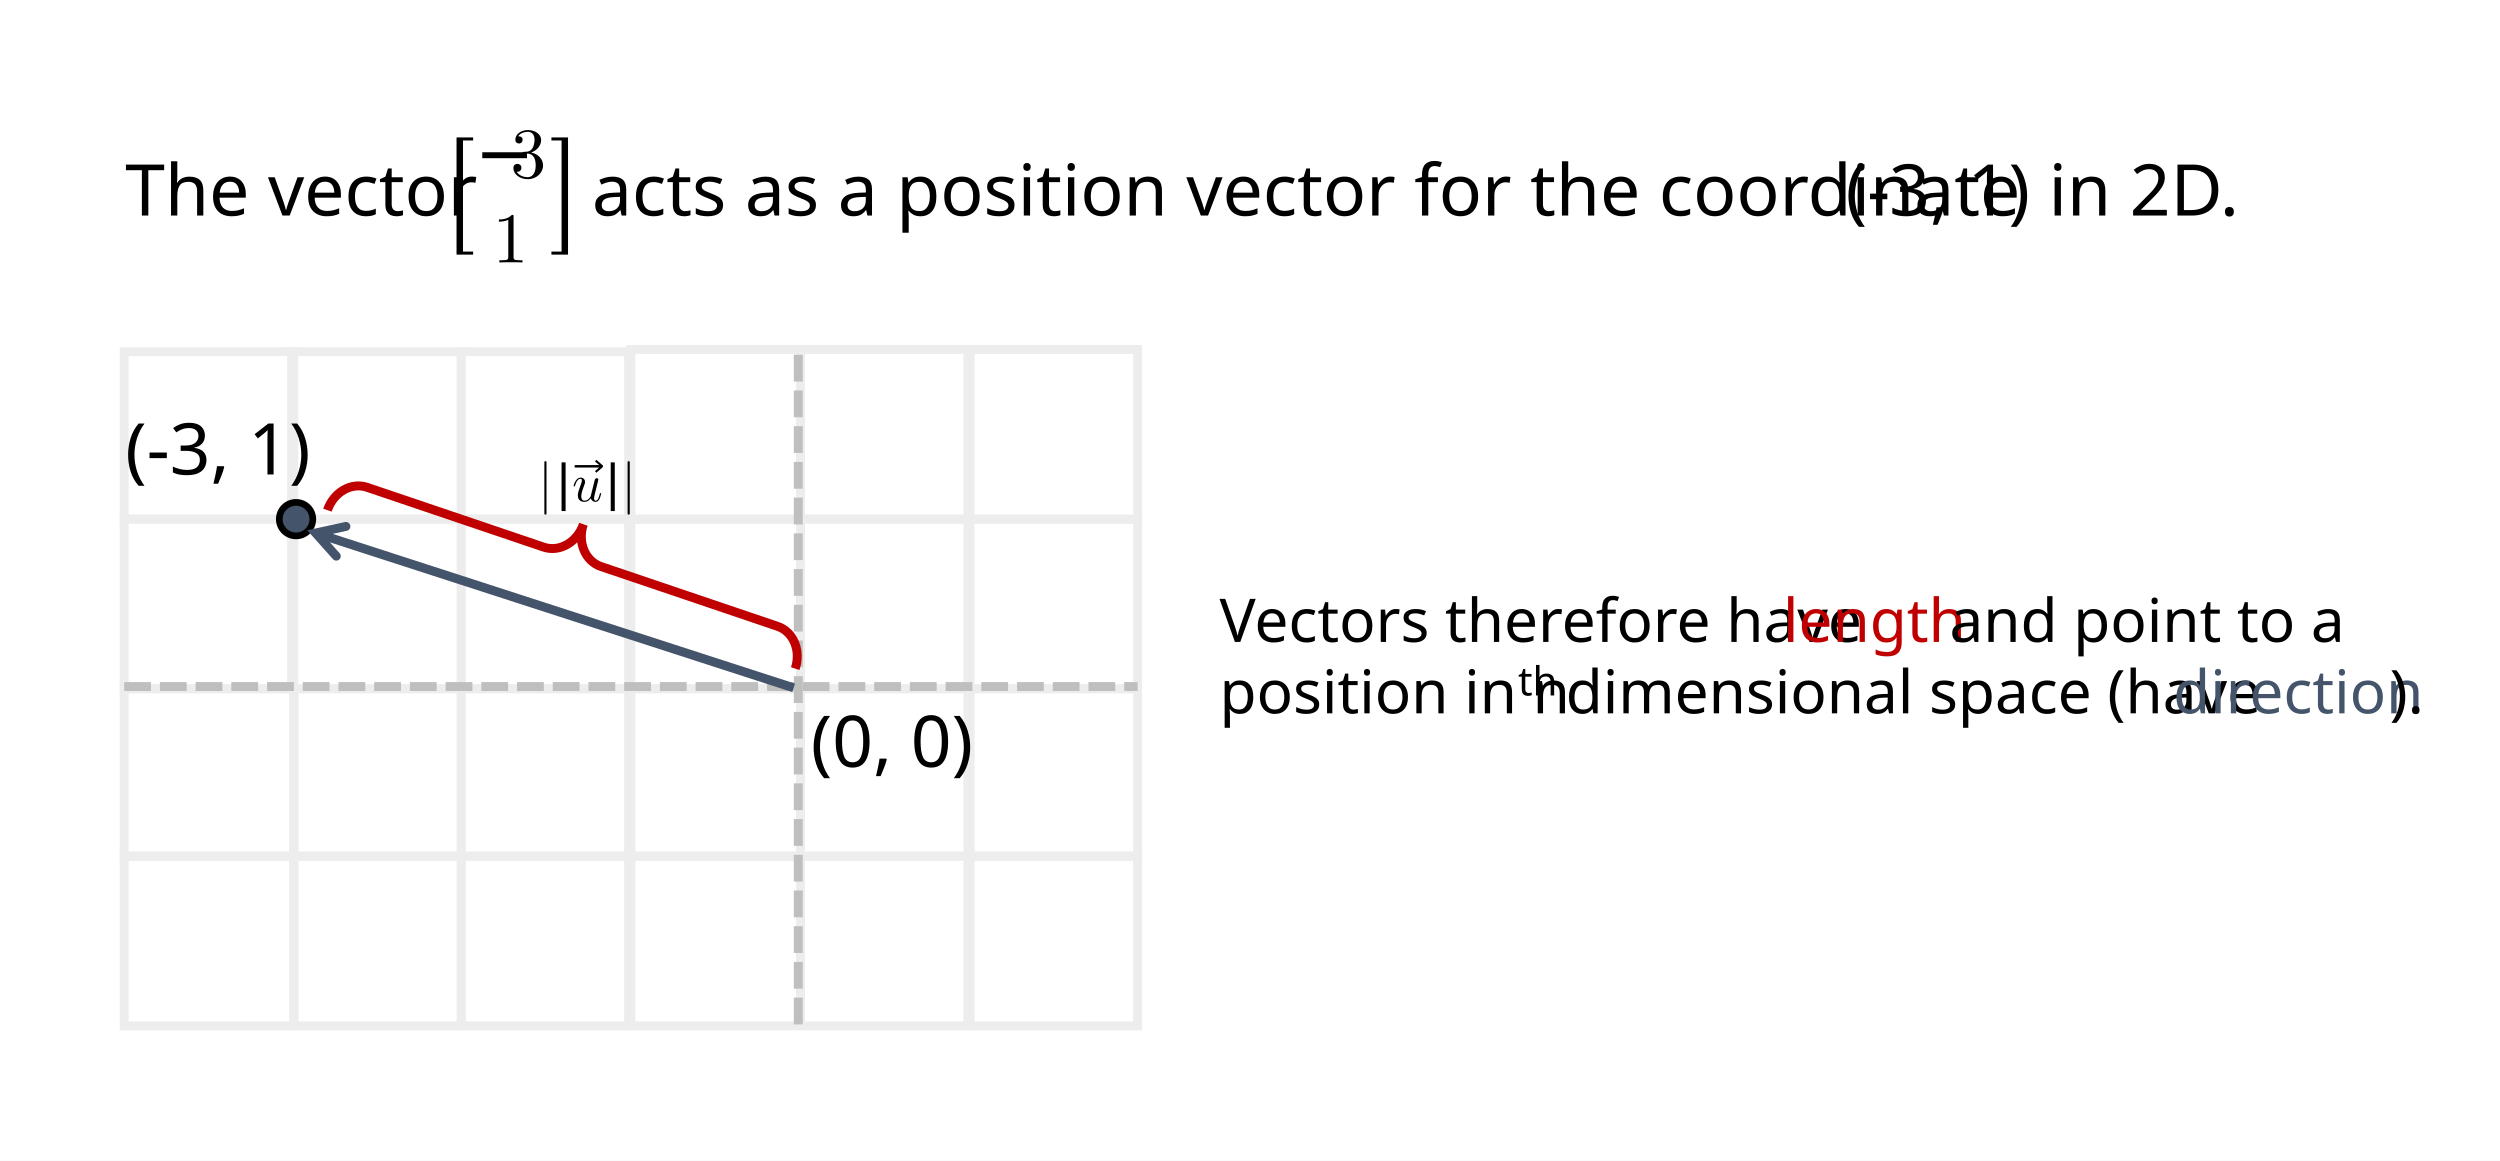
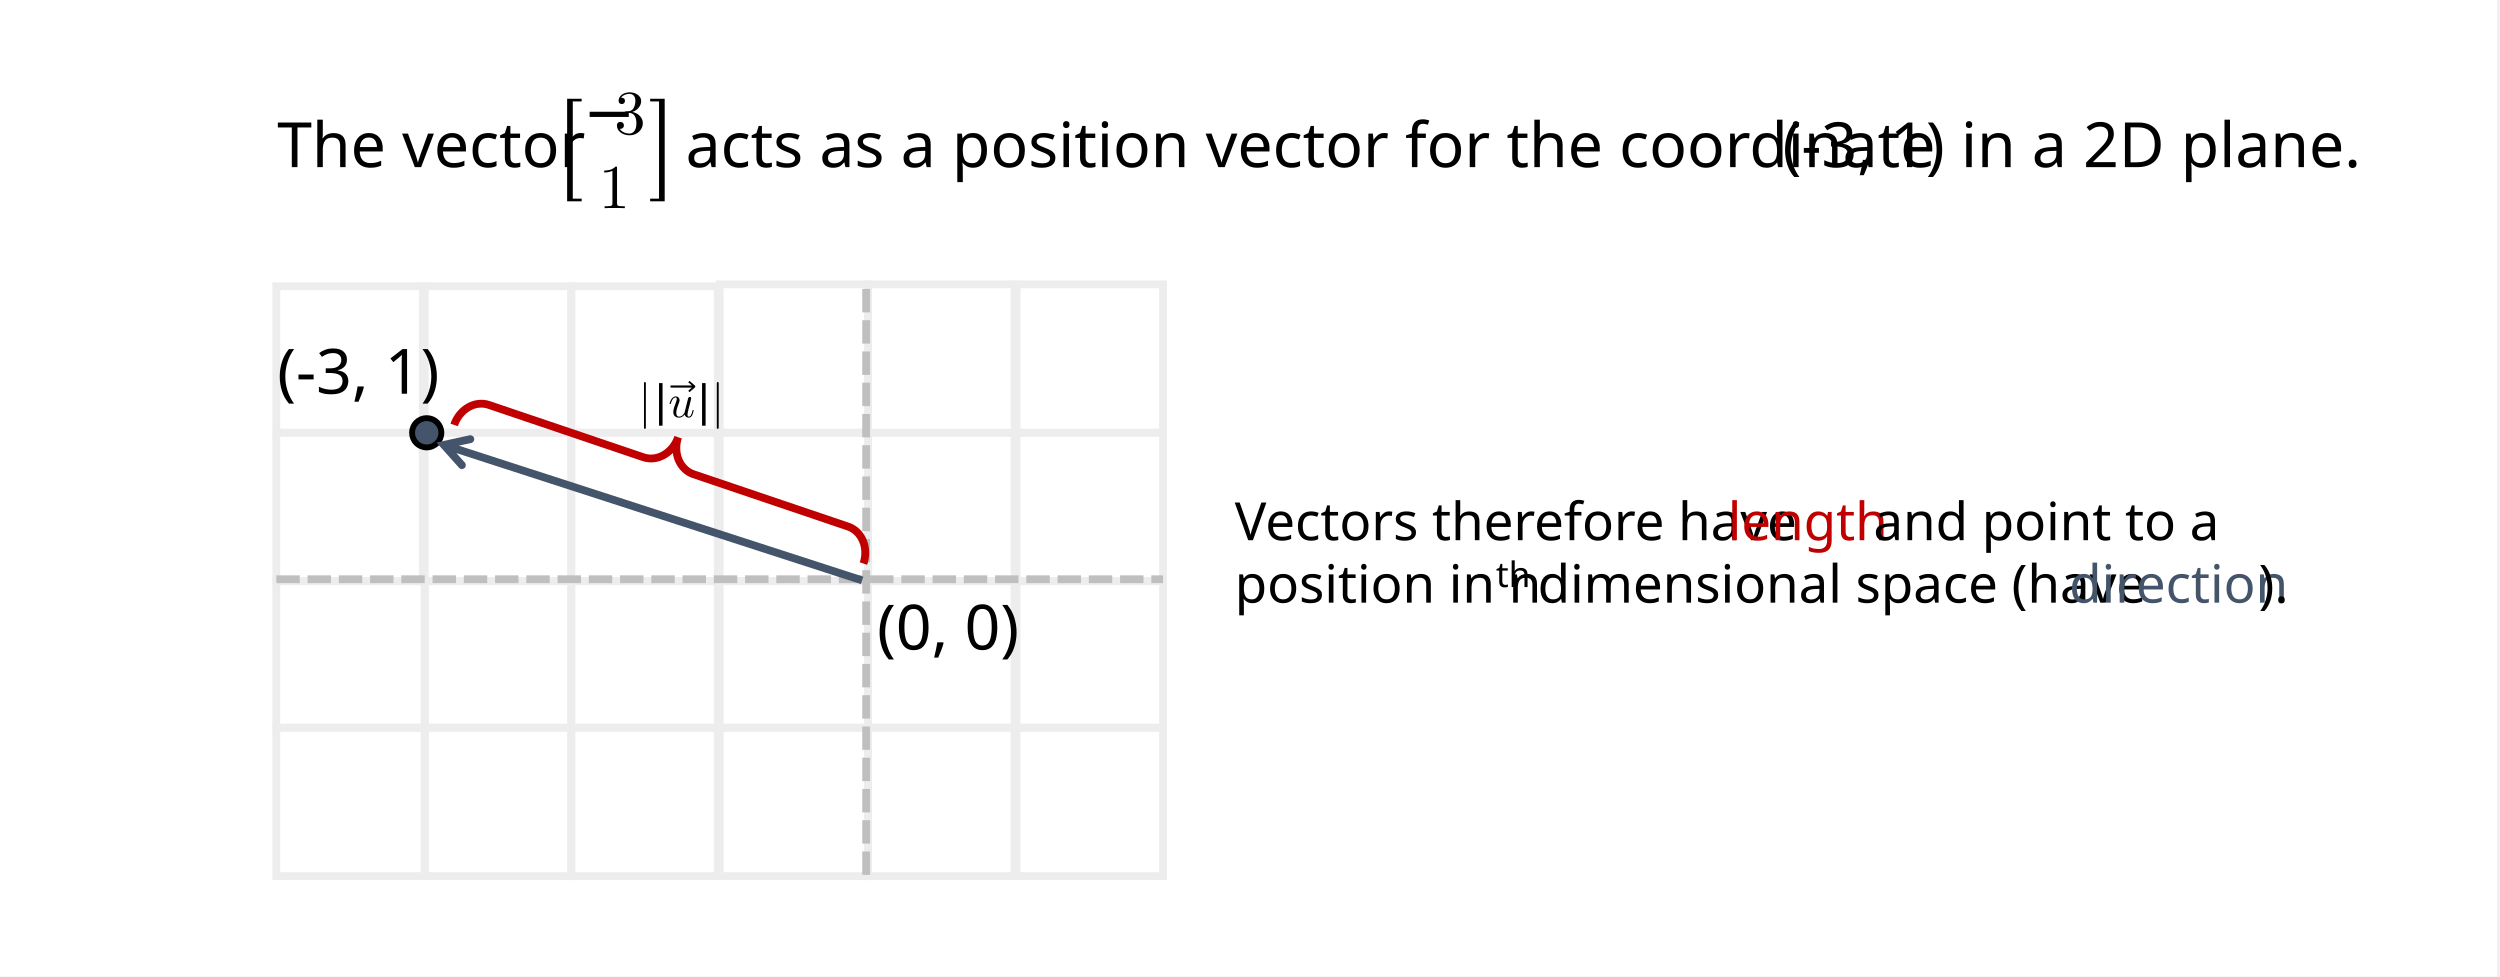
- <svg xmlns="http://www.w3.org/2000/svg" width="1120" height="520" overflow="hidden" version="1.1" id="svg127">
+ <svg xmlns="http://www.w3.org/2000/svg" width="1280" height="500" overflow="hidden" version="1.1" id="svg127">
  <defs id="defs5">
    <clipPath id="clip0">
      <rect x="0" y="0" width="1280" height="720" id="rect2" />
    </clipPath>
  </defs>
-   <g clip-path="url(#clip0)" id="g125" transform="translate(-87.36964,-74.42598)">
+   <g clip-path="url(#clip0)" id="g125" transform="translate(-1.525424,-85.42373)">
    <rect x="0" y="0" width="1280" height="720" fill="#ffffff" id="rect7" />
    <rect x="522" y="458" width="75" height="76" stroke="#ededed" stroke-width="4" stroke-miterlimit="8" fill="none" id="rect9" />
    <rect x="522" y="383" width="75" height="75" stroke="#ededed" stroke-width="4" stroke-miterlimit="8" fill="none" id="rect11" />
    <rect x="522" y="307" width="75" height="76" stroke="#ededed" stroke-width="4" stroke-miterlimit="8" fill="none" id="rect13" />
    <text fill="#ffffff" font-family="Calibri, Calibri_MSFontService, sans-serif" font-weight="400" font-size="24px" transform="translate(543.112,338)" id="text21">(<tspan font-size="24px" x="7.333" y="0" id="tspan15">-</tspan>
      <tspan font-size="24px" x="14.667" y="0" id="tspan17">2,</tspan>
      <tspan font-size="24px" x="6.667" y="29" id="tspan19">1)</tspan>
    </text>
    <rect x="522" y="231" width="75" height="76" stroke="#ededed" stroke-width="4" stroke-miterlimit="8" fill="none" id="rect23" />
    <rect x="143" y="458" width="76" height="76" stroke="#ededed" stroke-width="4" stroke-miterlimit="8" fill="none" id="rect25" />
    <rect x="143" y="383" width="76" height="75" stroke="#ededed" stroke-width="4" stroke-miterlimit="8" fill="none" id="rect27" />
    <rect x="143" y="232" width="76" height="75" stroke="#ededed" stroke-width="4" stroke-miterlimit="8" fill="none" id="rect29" />
    <rect x="219" y="458" width="75" height="76" stroke="#ededed" stroke-width="4" stroke-miterlimit="8" fill="none" id="rect31" />
    <rect x="219" y="383" width="75" height="75" stroke="#ededed" stroke-width="4" stroke-miterlimit="8" fill="none" id="rect33" />
    <rect x="294" y="458" width="75" height="76" stroke="#ededed" stroke-width="4" stroke-miterlimit="8" fill="none" id="rect35" />
    <rect x="294" y="383" width="75" height="75" stroke="#ededed" stroke-width="4" stroke-miterlimit="8" fill="none" id="rect37" />
    <rect x="294" y="307" width="75" height="76" stroke="#ededed" stroke-width="4" stroke-miterlimit="8" fill="none" id="rect39" />
    <rect x="294" y="232" width="75" height="75" stroke="#ededed" stroke-width="4" stroke-miterlimit="8" fill="none" id="rect41" />
    <rect x="218" y="232" width="76" height="75" stroke="#ededed" stroke-width="4" stroke-miterlimit="8" fill="none" id="rect43" />
    <rect x="370" y="458" width="76" height="76" stroke="#ededed" stroke-width="4" stroke-miterlimit="8" fill="none" id="rect45" />
    <rect x="370" y="383" width="76" height="75" stroke="#ededed" stroke-width="4" stroke-miterlimit="8" fill="none" id="rect47" />
    <rect x="446" y="458" width="75" height="76" stroke="#ededed" stroke-width="4" stroke-miterlimit="8" fill="none" id="rect49" />
    <rect x="446" y="383" width="75" height="75" stroke="#ededed" stroke-width="4" stroke-miterlimit="8" fill="none" id="rect51" />
    <rect x="446" y="307" width="75" height="76" stroke="#ededed" stroke-width="4" stroke-miterlimit="8" fill="none" id="rect53" />
    <rect x="446" y="231" width="75" height="76" stroke="#ededed" stroke-width="4" stroke-miterlimit="8" fill="none" id="rect55" />
    <rect x="370" y="307" width="76" height="76" stroke="#ededed" stroke-width="4" stroke-miterlimit="8" fill="none" id="rect57" />
    <rect x="370" y="231" width="76" height="76" stroke="#ededed" stroke-width="4" stroke-miterlimit="8" fill="none" id="rect59" />
    <path d="M 0,0 1.04987e-4,302.362" stroke="#bfbfbf" stroke-width="4" stroke-miterlimit="8" stroke-dasharray="12, 4" fill="none" fill-rule="evenodd" transform="matrix(1,0,0,-1,445,533.362)" id="path61" />
    <rect x="143" y="307" width="76" height="76" stroke="#ededed" stroke-width="4" stroke-miterlimit="8" fill="none" id="rect63" />
    <rect x="218" y="307" width="76" height="76" stroke="#ededed" stroke-width="4" stroke-miterlimit="8" fill="none" id="rect65" />
    <path d="M 143,382 H 597.032" stroke="#bfbfbf" stroke-width="4" stroke-miterlimit="8" stroke-dasharray="12, 4" fill="none" fill-rule="evenodd" id="path67" />
    <path d="m 212.5,307 c 0,-4.142 3.358,-7.5 7.5,-7.5 4.142,0 7.5,3.358 7.5,7.5 0,4.142 -3.358,7.5 -7.5,7.5 -4.142,0 -7.5,-3.358 -7.5,-7.5 z" stroke="#000000" stroke-width="3" stroke-miterlimit="8" fill="#44546a" fill-rule="evenodd" id="path69" />
    <text font-family="Calibri, Calibri_MSFontService, sans-serif" font-weight="400" font-size="32px" transform="translate(143.477,171)" id="text71">The vector</text>
    <path d="m 334.406,135.994 h 7.438 v 52.5 h -7.438 v -1.359 h 4.547 v -49.782 h -4.547 z m -42.509,0 h 7.437 v 1.359 h -4.547 v 49.782 h 4.547 v 1.359 h -7.437 z" fill-rule="evenodd" id="path73" />
    <text font-family="Calibri, Calibri_MSFontService, sans-serif" font-weight="400" font-size="32px" transform="translate(300.037,154)" id="text83">−<tspan font-family="'Cambria Math', 'Cambria Math_MSFontService', sans-serif" font-size="32px" x="16" y="0" id="tspan75">3</tspan>
      <tspan font-family="'Cambria Math', 'Cambria Math_MSFontService', sans-serif" font-size="32px" x="8" y="38" id="tspan77">1</tspan>
      <tspan font-size="32px" x="52.52" y="17" id="tspan79">acts as a position vector for the coordinate</tspan>
      <tspan font-size="32px" x="-156.56" y="133" id="tspan81">(</tspan>-3, 1)</text>
    <path d="m 442.308,384.492 -214.157,-69.369 1.232,-3.805 214.158,69.369 z m -205.773,-59.582 -11.544,-12.913 16.923,-3.692 c 1.079,-0.236 2.145,0.448 2.38,1.527 0.236,1.08 -0.448,2.145 -1.527,2.381 l -13.573,2.961 1.064,-3.287 9.259,10.358 c 0.736,0.823 0.666,2.087 -0.158,2.824 -0.823,0.736 -2.088,0.665 -2.824,-0.159 z" fill="#44546a" id="path85" />
-     <text font-family="Calibri, Calibri_MSFontService, sans-serif" font-weight="400" font-size="32px" transform="translate(450.597,418)" id="text93">(0, 0) <tspan font-size="32px" x="463.6" y="-247" id="tspan87">(</tspan>
-       <tspan font-size="32px" x="473.266" y="-247" id="tspan89">-</tspan>
-       <tspan font-size="32px" x="483.1" y="-247" id="tspan91">3, 1) in 2D.</tspan>
-     </text>
+     <text font-family="Calibri, Calibri_MSFontService, sans-serif" font-weight="400" font-size="32px" transform="translate(450.597,418)" id="text93">(0, 0) <tspan font-size="32px" x="463.6" y="-247" id="tspan87">(-3, 1) in<tspan style="fill:#ffffff" id="tspan514">i</tspan>
+       </tspan>a 2D plane.</text>
    <path d="m 234.059,302.994 c 2.73,-8.061 10.688,-12.65 17.774,-10.25 l 79.12,26.796 c 7.086,2.4 15.044,-2.189 17.774,-10.25 -2.73,8.061 0.802,16.541 7.889,18.941 l 79.119,26.795 c 7.087,2.401 10.618,10.881 7.889,18.941" stroke="#c00000" stroke-width="4" stroke-miterlimit="8" fill="none" fill-rule="evenodd" id="path95" />
    <text font-family="'Cambria Math', 'Cambria Math_MSFontService', sans-serif" font-weight="400" font-size="24px" transform="translate(328.388,299)" id="text97">|</text>
    <path d="m 360.983,281.568 h 1.805 v 21.809 h -1.805 z m -22.033,0 h 1.804 v 21.809 h -1.804 z" fill-rule="evenodd" id="path99" />
    <text font-family="'Cambria Math', 'Cambria Math_MSFontService', sans-serif" font-weight="400" font-size="24px" transform="translate(343.648,299)" id="text101">𝑢</text>
    <path d="m 354.536,280.434 2.942,2.543 v 0.68 l -2.942,2.543 -0.621,-0.704 1.875,-1.629 h -3.937 -3.211 -3.82 v -1.101 h 3.82 3.211 3.937 l -1.875,-1.629 z" fill-rule="evenodd" id="path103" />
    <text font-family="'Cambria Math', 'Cambria Math_MSFontService', sans-serif" font-weight="400" font-size="24px" transform="translate(365.682,299)" id="text123">|<tspan font-size="24px" x="7.667" y="0" id="tspan105" />
      <tspan font-family="Calibri, Calibri_MSFontService, sans-serif" font-size="27px" x="268.031" y="63" id="tspan107">Vectors therefore have</tspan>
      <tspan fill="#c00000" font-family="Calibri, Calibri_MSFontService, sans-serif" font-size="27px" x="520.458" y="63" id="tspan109">length</tspan>
      <tspan font-family="Calibri, Calibri_MSFontService, sans-serif" font-size="27px" x="595.051" y="63" id="tspan111">and point to a</tspan>
      <tspan font-family="Calibri, Calibri_MSFontService, sans-serif" font-size="27px" x="268.031" y="95" id="tspan113">position in n</tspan>
      <tspan font-family="Calibri, Calibri_MSFontService, sans-serif" font-size="18px" x="401.785" y="87" id="tspan115">th</tspan>
      <tspan font-family="Calibri, Calibri_MSFontService, sans-serif" font-size="27px" x="423.118" y="95" id="tspan117">dimensional space (have</tspan>
      <tspan fill="#44546a" font-family="Calibri, Calibri_MSFontService, sans-serif" font-size="27px" x="695.251" y="95" id="tspan119">direction</tspan>
      <tspan font-family="Calibri, Calibri_MSFontService, sans-serif" font-size="27px" x="792.231" y="95" id="tspan121">).</tspan>
    </text>
  </g>
</svg>
